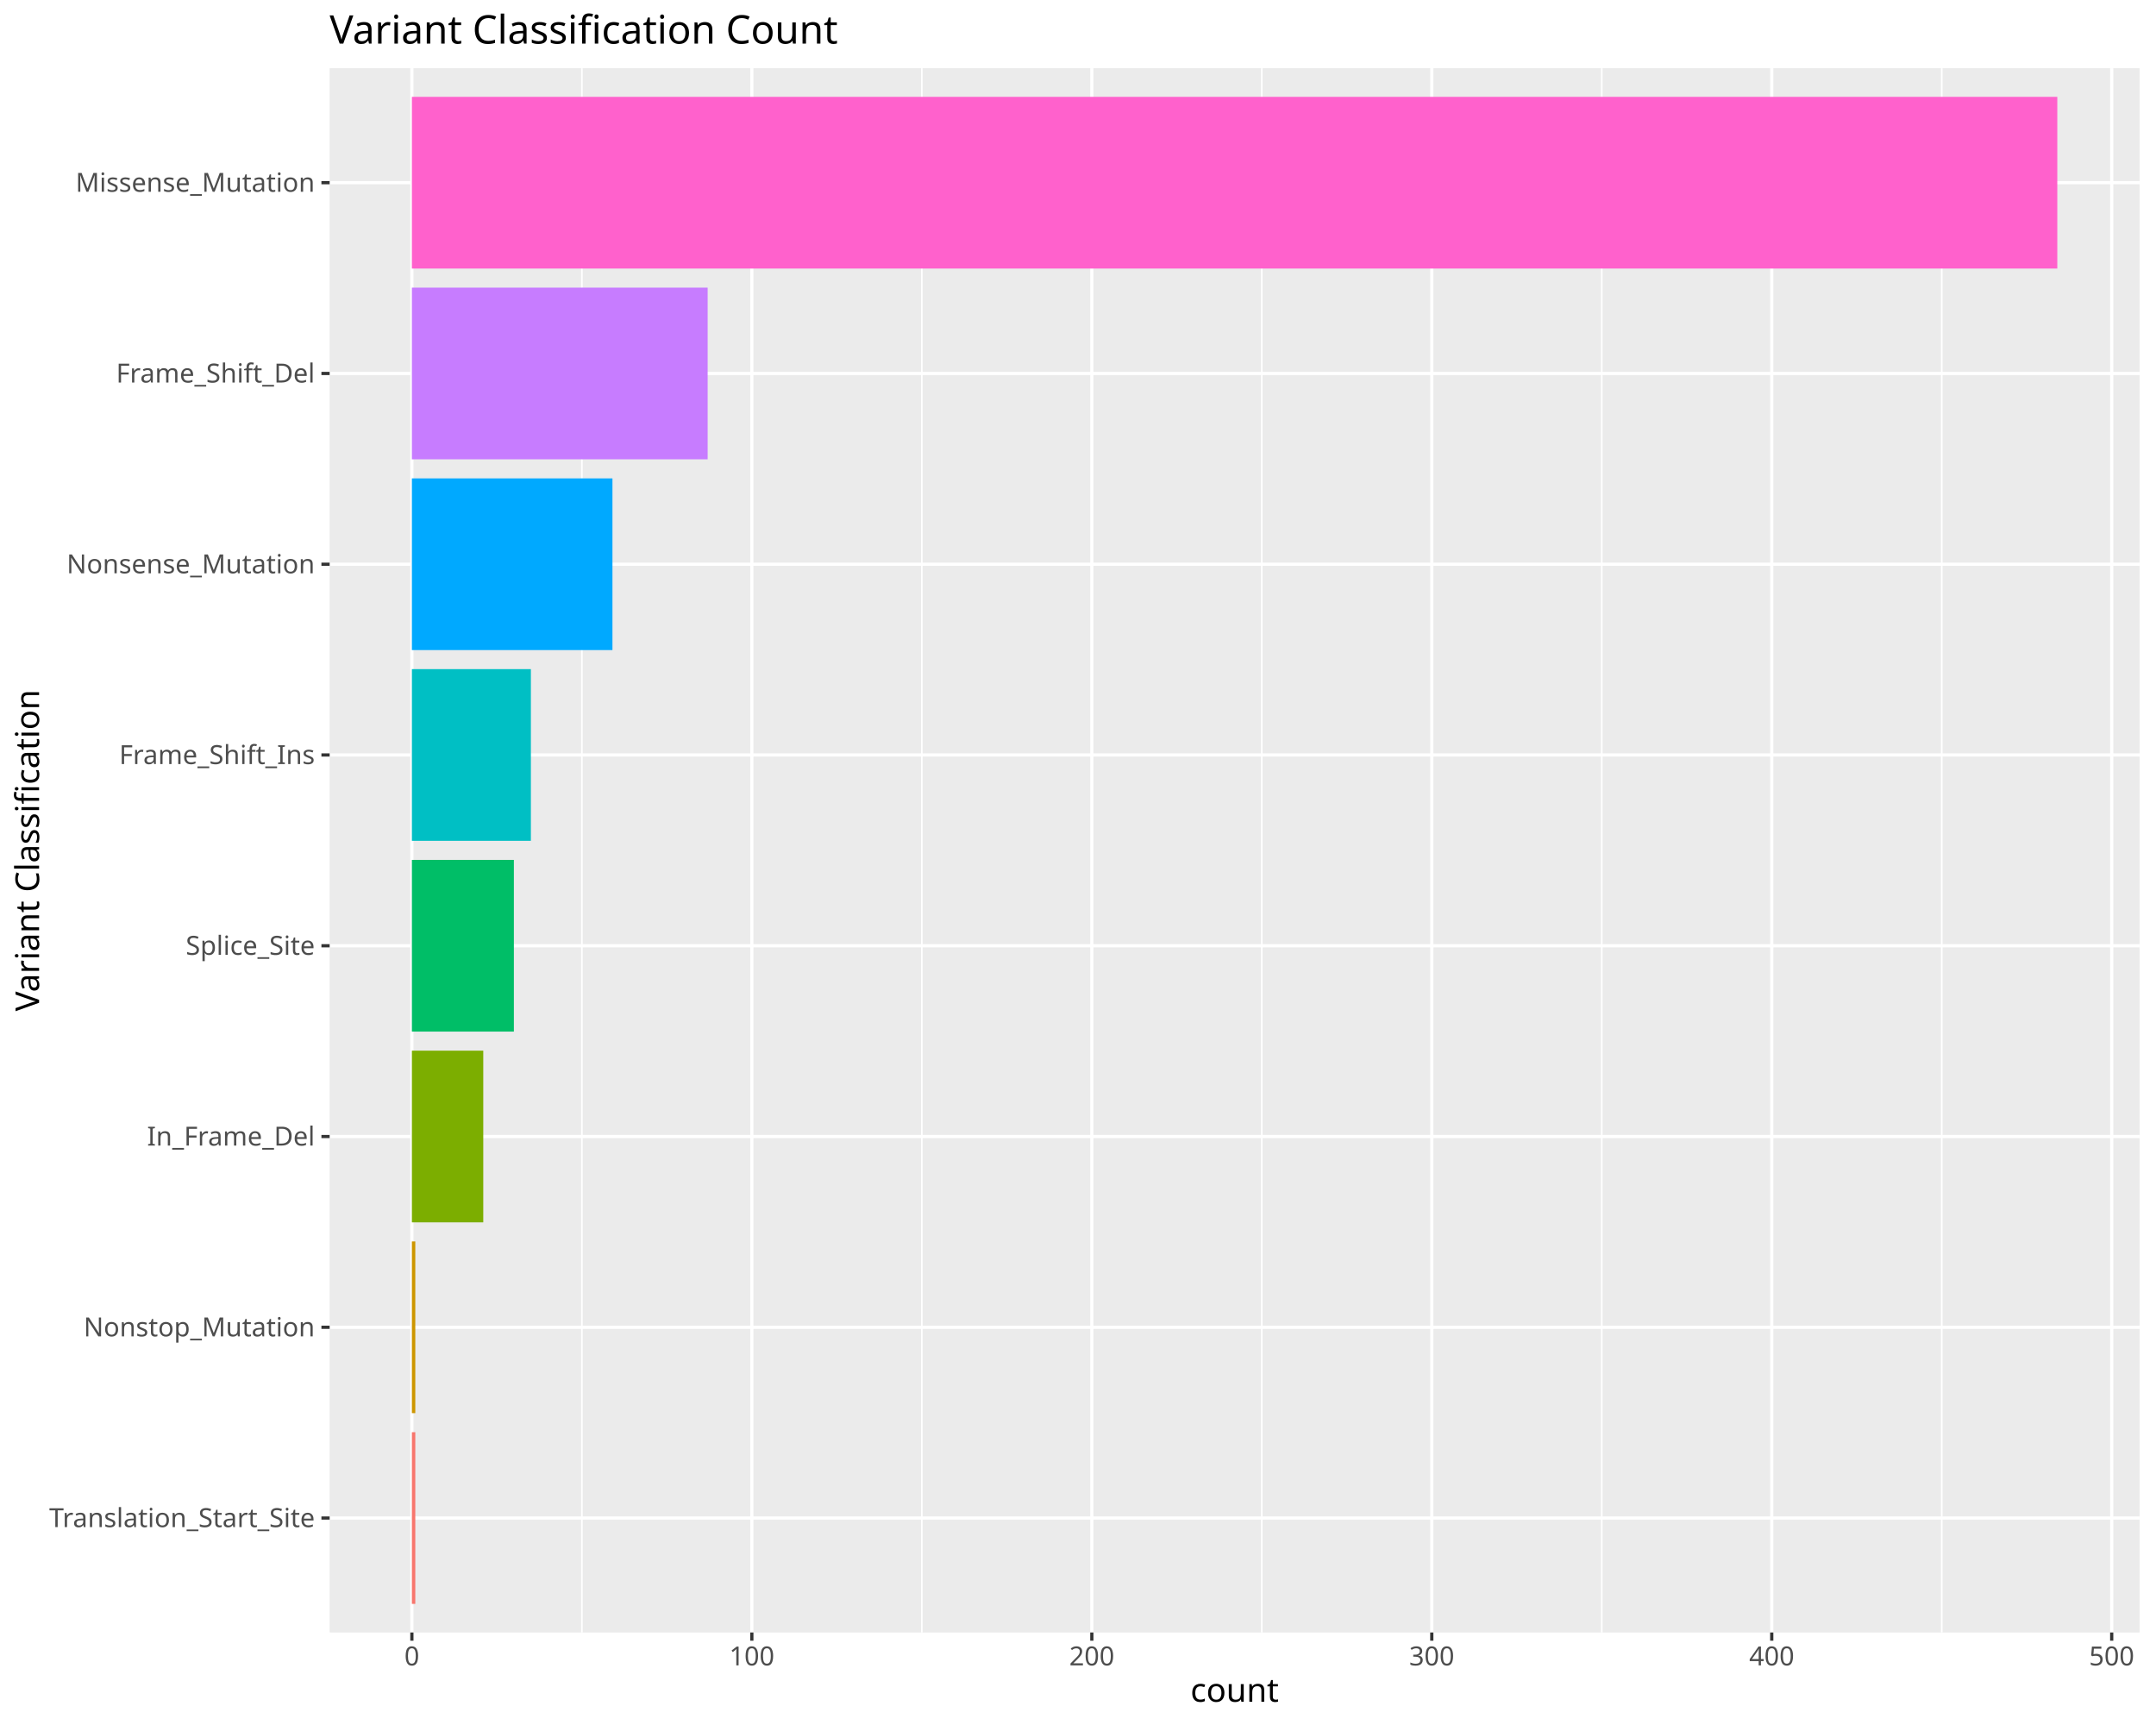
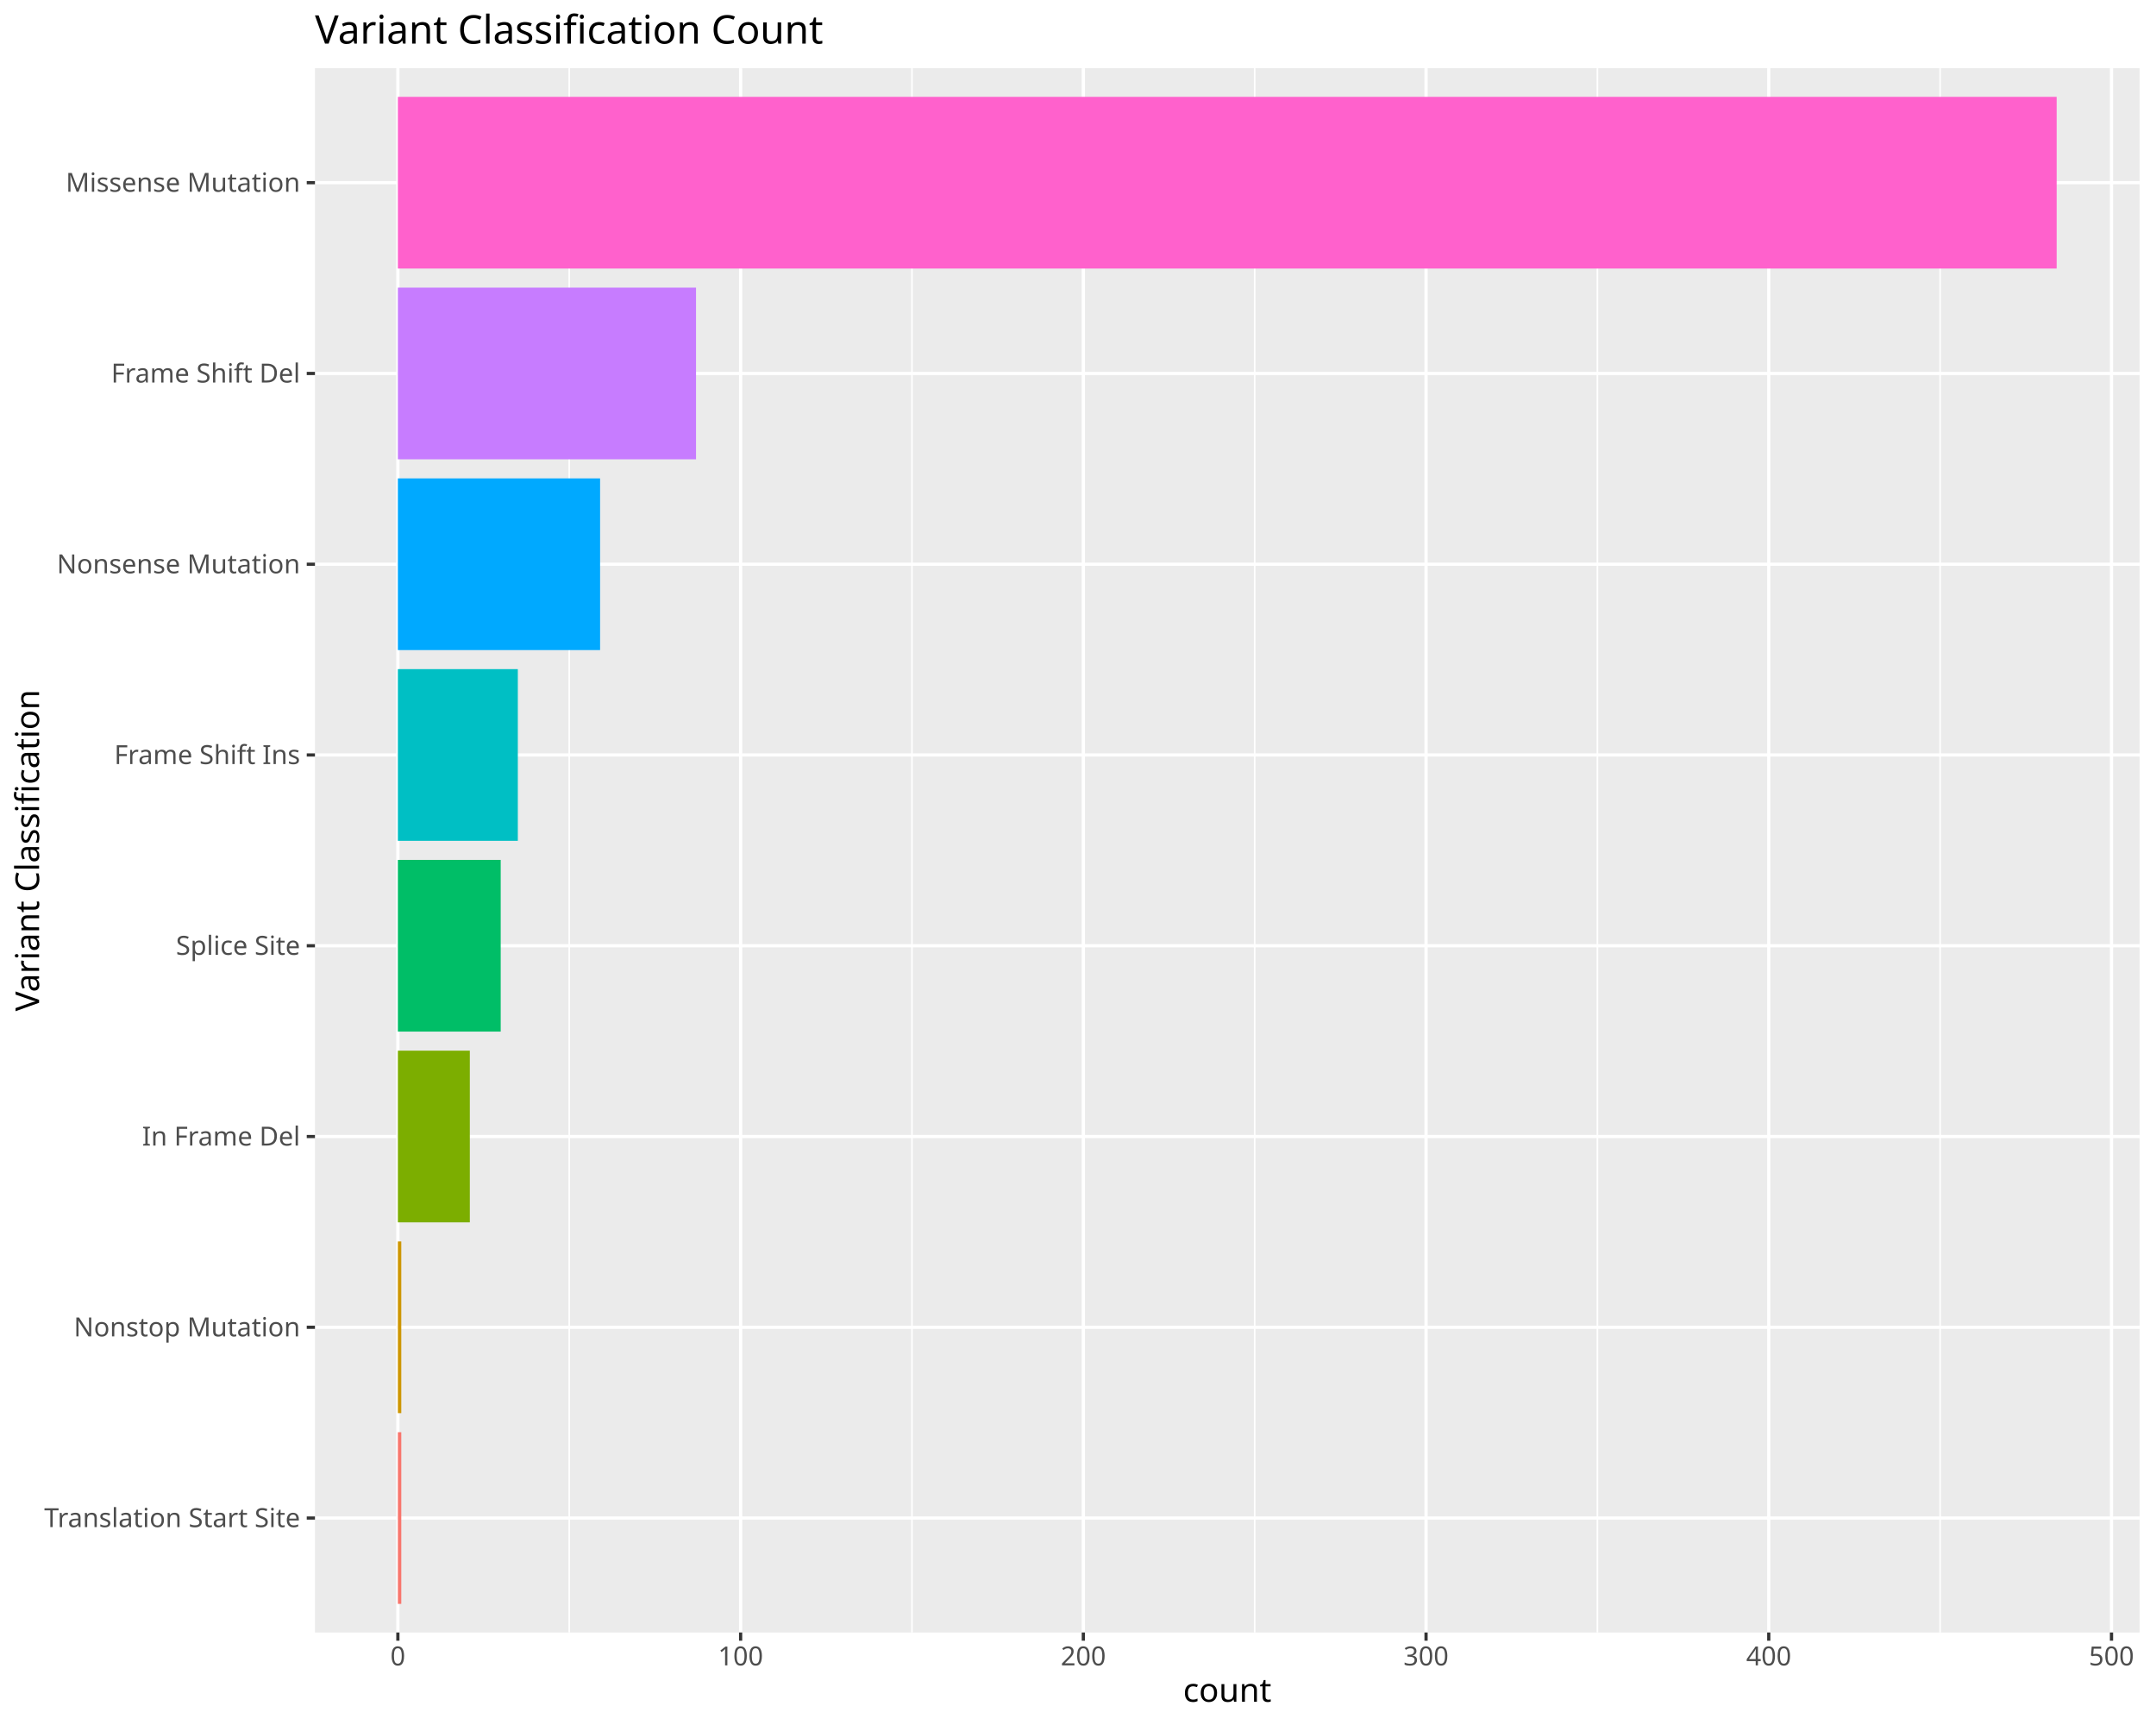
<svg xmlns="http://www.w3.org/2000/svg" class="svglite" data-engine-version="2.0" width="720.00pt" height="576.00pt" viewBox="0 0 720.00 576.00">
  <defs>
    <style type="text/css">
    .svglite line, .svglite polyline, .svglite polygon, .svglite path, .svglite rect, .svglite circle {
      fill: none;
      stroke: #000000;
      stroke-linecap: round;
      stroke-linejoin: round;
      stroke-miterlimit: 10.00;
    }
  </style>
  </defs>
  <rect width="100%" height="100%" style="stroke: none; fill: #FFFFFF;" />
  <defs>
    <clipPath id="cpMC4wMHw3MjAuMDB8MC4wMHw1NzYuMDA=">
      <rect x="0.00" y="0.00" width="720.00" height="576.00" />
    </clipPath>
  </defs>
  <g clip-path="url(#cpMC4wMHw3MjAuMDB8MC4wMHw1NzYuMDA=)">
    <rect x="0.00" y="0.00" width="720.00" height="576.00" style="stroke-width: 1.07; stroke: #FFFFFF; fill: #FFFFFF;" />
  </g>
  <defs>
-     <clipPath id="cpMTEwLjA4fDcxNC41MnwyMi43OHw1NDUuMTE=">
-       <rect x="110.08" y="22.78" width="604.44" height="522.33" />
+     <clipPath id="cpMTA1LjE4fDcxNC41MnwyMi43OHw1NDUuMTE=">
+       <rect x="105.18" y="22.78" width="609.34" height="522.33" />
    </clipPath>
  </defs>
-   <g clip-path="url(#cpMTEwLjA4fDcxNC41MnwyMi43OHw1NDUuMTE=)">
-     <rect x="110.08" y="22.78" width="604.44" height="522.33" style="stroke-width: 1.07; stroke: none; fill: #EBEBEB;" />
-     <polyline points="194.32,545.11 194.32,22.78 " style="stroke-width: 0.53; stroke: #FFFFFF; stroke-linecap: butt;" />
-     <polyline points="307.85,545.11 307.85,22.78 " style="stroke-width: 0.53; stroke: #FFFFFF; stroke-linecap: butt;" />
-     <polyline points="421.38,545.11 421.38,22.78 " style="stroke-width: 0.53; stroke: #FFFFFF; stroke-linecap: butt;" />
-     <polyline points="534.91,545.11 534.91,22.78 " style="stroke-width: 0.53; stroke: #FFFFFF; stroke-linecap: butt;" />
-     <polyline points="648.45,545.11 648.45,22.78 " style="stroke-width: 0.53; stroke: #FFFFFF; stroke-linecap: butt;" />
-     <polyline points="110.08,506.89 714.52,506.89 " style="stroke-width: 1.07; stroke: #FFFFFF; stroke-linecap: butt;" />
-     <polyline points="110.08,443.19 714.52,443.19 " style="stroke-width: 1.07; stroke: #FFFFFF; stroke-linecap: butt;" />
-     <polyline points="110.08,379.50 714.52,379.50 " style="stroke-width: 1.07; stroke: #FFFFFF; stroke-linecap: butt;" />
-     <polyline points="110.08,315.80 714.52,315.80 " style="stroke-width: 1.07; stroke: #FFFFFF; stroke-linecap: butt;" />
-     <polyline points="110.08,252.10 714.52,252.10 " style="stroke-width: 1.07; stroke: #FFFFFF; stroke-linecap: butt;" />
-     <polyline points="110.08,188.40 714.52,188.40 " style="stroke-width: 1.07; stroke: #FFFFFF; stroke-linecap: butt;" />
-     <polyline points="110.08,124.70 714.52,124.70 " style="stroke-width: 1.07; stroke: #FFFFFF; stroke-linecap: butt;" />
-     <polyline points="110.08,61.00 714.52,61.00 " style="stroke-width: 1.07; stroke: #FFFFFF; stroke-linecap: butt;" />
-     <polyline points="137.55,545.11 137.55,22.78 " style="stroke-width: 1.07; stroke: #FFFFFF; stroke-linecap: butt;" />
-     <polyline points="251.08,545.11 251.08,22.78 " style="stroke-width: 1.07; stroke: #FFFFFF; stroke-linecap: butt;" />
-     <polyline points="364.62,545.11 364.62,22.78 " style="stroke-width: 1.07; stroke: #FFFFFF; stroke-linecap: butt;" />
-     <polyline points="478.15,545.11 478.15,22.78 " style="stroke-width: 1.07; stroke: #FFFFFF; stroke-linecap: butt;" />
-     <polyline points="591.68,545.11 591.68,22.78 " style="stroke-width: 1.07; stroke: #FFFFFF; stroke-linecap: butt;" />
-     <polyline points="705.21,545.11 705.21,22.78 " style="stroke-width: 1.07; stroke: #FFFFFF; stroke-linecap: butt;" />
-     <rect x="137.55" y="478.23" width="1.14" height="57.33" style="stroke-width: 1.07; stroke: none; stroke-linecap: butt; stroke-linejoin: miter; fill: #F8766D;" />
-     <rect x="137.55" y="414.53" width="1.14" height="57.33" style="stroke-width: 1.07; stroke: none; stroke-linecap: butt; stroke-linejoin: miter; fill: #CD9600;" />
-     <rect x="137.55" y="350.83" width="23.84" height="57.33" style="stroke-width: 1.07; stroke: none; stroke-linecap: butt; stroke-linejoin: miter; fill: #7CAE00;" />
-     <rect x="137.55" y="287.13" width="34.06" height="57.33" style="stroke-width: 1.07; stroke: none; stroke-linecap: butt; stroke-linejoin: miter; fill: #00BE67;" />
-     <rect x="137.55" y="223.43" width="39.74" height="57.33" style="stroke-width: 1.07; stroke: none; stroke-linecap: butt; stroke-linejoin: miter; fill: #00BFC4;" />
-     <rect x="137.55" y="159.74" width="66.98" height="57.33" style="stroke-width: 1.07; stroke: none; stroke-linecap: butt; stroke-linejoin: miter; fill: #00A9FF;" />
-     <rect x="137.55" y="96.04" width="98.77" height="57.33" style="stroke-width: 1.07; stroke: none; stroke-linecap: butt; stroke-linejoin: miter; fill: #C77CFF;" />
-     <rect x="137.55" y="32.34" width="549.49" height="57.33" style="stroke-width: 1.07; stroke: none; stroke-linecap: butt; stroke-linejoin: miter; fill: #FF61CC;" />
+   <g clip-path="url(#cpMTA1LjE4fDcxNC41MnwyMi43OHw1NDUuMTE=)">
+     <rect x="105.18" y="22.78" width="609.34" height="522.33" style="stroke-width: 1.07; stroke: none; fill: #EBEBEB;" />
+     <polyline points="190.10,545.11 190.10,22.78 " style="stroke-width: 0.53; stroke: #FFFFFF; stroke-linecap: butt;" />
+     <polyline points="304.55,545.11 304.55,22.78 " style="stroke-width: 0.53; stroke: #FFFFFF; stroke-linecap: butt;" />
+     <polyline points="419.01,545.11 419.01,22.78 " style="stroke-width: 0.53; stroke: #FFFFFF; stroke-linecap: butt;" />
+     <polyline points="533.46,545.11 533.46,22.78 " style="stroke-width: 0.53; stroke: #FFFFFF; stroke-linecap: butt;" />
+     <polyline points="647.91,545.11 647.91,22.78 " style="stroke-width: 0.53; stroke: #FFFFFF; stroke-linecap: butt;" />
+     <polyline points="105.18,506.89 714.52,506.89 " style="stroke-width: 1.07; stroke: #FFFFFF; stroke-linecap: butt;" />
+     <polyline points="105.18,443.19 714.52,443.19 " style="stroke-width: 1.07; stroke: #FFFFFF; stroke-linecap: butt;" />
+     <polyline points="105.18,379.50 714.52,379.50 " style="stroke-width: 1.07; stroke: #FFFFFF; stroke-linecap: butt;" />
+     <polyline points="105.18,315.80 714.52,315.80 " style="stroke-width: 1.07; stroke: #FFFFFF; stroke-linecap: butt;" />
+     <polyline points="105.18,252.10 714.52,252.10 " style="stroke-width: 1.07; stroke: #FFFFFF; stroke-linecap: butt;" />
+     <polyline points="105.18,188.40 714.52,188.40 " style="stroke-width: 1.07; stroke: #FFFFFF; stroke-linecap: butt;" />
+     <polyline points="105.18,124.70 714.52,124.70 " style="stroke-width: 1.07; stroke: #FFFFFF; stroke-linecap: butt;" />
+     <polyline points="105.18,61.00 714.52,61.00 " style="stroke-width: 1.07; stroke: #FFFFFF; stroke-linecap: butt;" />
+     <polyline points="132.87,545.11 132.87,22.78 " style="stroke-width: 1.07; stroke: #FFFFFF; stroke-linecap: butt;" />
+     <polyline points="247.33,545.11 247.33,22.78 " style="stroke-width: 1.07; stroke: #FFFFFF; stroke-linecap: butt;" />
+     <polyline points="361.78,545.11 361.78,22.78 " style="stroke-width: 1.07; stroke: #FFFFFF; stroke-linecap: butt;" />
+     <polyline points="476.23,545.11 476.23,22.78 " style="stroke-width: 1.07; stroke: #FFFFFF; stroke-linecap: butt;" />
+     <polyline points="590.68,545.11 590.68,22.78 " style="stroke-width: 1.07; stroke: #FFFFFF; stroke-linecap: butt;" />
+     <polyline points="705.14,545.11 705.14,22.78 " style="stroke-width: 1.07; stroke: #FFFFFF; stroke-linecap: butt;" />
+     <rect x="132.87" y="478.23" width="1.14" height="57.33" style="stroke-width: 1.07; stroke: none; stroke-linecap: butt; stroke-linejoin: miter; fill: #F8766D;" />
+     <rect x="132.87" y="414.53" width="1.14" height="57.33" style="stroke-width: 1.07; stroke: none; stroke-linecap: butt; stroke-linejoin: miter; fill: #CD9600;" />
+     <rect x="132.87" y="350.83" width="24.03" height="57.33" style="stroke-width: 1.07; stroke: none; stroke-linecap: butt; stroke-linejoin: miter; fill: #7CAE00;" />
+     <rect x="132.87" y="287.13" width="34.34" height="57.33" style="stroke-width: 1.07; stroke: none; stroke-linecap: butt; stroke-linejoin: miter; fill: #00BE67;" />
+     <rect x="132.87" y="223.43" width="40.06" height="57.33" style="stroke-width: 1.07; stroke: none; stroke-linecap: butt; stroke-linejoin: miter; fill: #00BFC4;" />
+     <rect x="132.87" y="159.74" width="67.53" height="57.33" style="stroke-width: 1.07; stroke: none; stroke-linecap: butt; stroke-linejoin: miter; fill: #00A9FF;" />
+     <rect x="132.87" y="96.04" width="99.57" height="57.33" style="stroke-width: 1.07; stroke: none; stroke-linecap: butt; stroke-linejoin: miter; fill: #C77CFF;" />
+     <rect x="132.87" y="32.34" width="553.95" height="57.33" style="stroke-width: 1.07; stroke: none; stroke-linecap: butt; stroke-linejoin: miter; fill: #FF61CC;" />
  </g>
  <g clip-path="url(#cpMC4wMHw3MjAuMDB8MC4wMHw1NzYuMDA=)">
-     <text x="105.15" y="509.92" text-anchor="end" style="font-size: 8.80px; fill: #4D4D4D; font-family: sans;" textLength="87.07px" lengthAdjust="spacingAndGlyphs">Translation_Start_Site</text>
-     <text x="105.15" y="446.22" text-anchor="end" style="font-size: 8.80px; fill: #4D4D4D; font-family: sans;" textLength="71.43px" lengthAdjust="spacingAndGlyphs">Nonstop_Mutation</text>
-     <text x="105.15" y="382.52" text-anchor="end" style="font-size: 8.80px; fill: #4D4D4D; font-family: sans;" textLength="55.76px" lengthAdjust="spacingAndGlyphs">In_Frame_Del</text>
-     <text x="105.15" y="318.83" text-anchor="end" style="font-size: 8.80px; fill: #4D4D4D; font-family: sans;" textLength="44.03px" lengthAdjust="spacingAndGlyphs">Splice_Site</text>
-     <text x="105.15" y="255.13" text-anchor="end" style="font-size: 8.80px; fill: #4D4D4D; font-family: sans;" textLength="64.57px" lengthAdjust="spacingAndGlyphs">Frame_Shift_Ins</text>
-     <text x="105.15" y="191.43" text-anchor="end" style="font-size: 8.80px; fill: #4D4D4D; font-family: sans;" textLength="78.29px" lengthAdjust="spacingAndGlyphs">Nonsense_Mutation</text>
-     <text x="105.15" y="127.73" text-anchor="end" style="font-size: 8.80px; fill: #4D4D4D; font-family: sans;" textLength="66.03px" lengthAdjust="spacingAndGlyphs">Frame_Shift_Del</text>
-     <text x="105.15" y="64.03" text-anchor="end" style="font-size: 8.80px; fill: #4D4D4D; font-family: sans;" textLength="75.83px" lengthAdjust="spacingAndGlyphs">Missense_Mutation</text>
-     <polyline points="107.34,506.89 110.08,506.89 " style="stroke-width: 1.07; stroke: #333333; stroke-linecap: butt;" />
-     <polyline points="107.34,443.19 110.08,443.19 " style="stroke-width: 1.07; stroke: #333333; stroke-linecap: butt;" />
-     <polyline points="107.34,379.50 110.08,379.50 " style="stroke-width: 1.07; stroke: #333333; stroke-linecap: butt;" />
-     <polyline points="107.34,315.80 110.08,315.80 " style="stroke-width: 1.07; stroke: #333333; stroke-linecap: butt;" />
-     <polyline points="107.34,252.10 110.08,252.10 " style="stroke-width: 1.07; stroke: #333333; stroke-linecap: butt;" />
-     <polyline points="107.34,188.40 110.08,188.40 " style="stroke-width: 1.07; stroke: #333333; stroke-linecap: butt;" />
-     <polyline points="107.34,124.70 110.08,124.70 " style="stroke-width: 1.07; stroke: #333333; stroke-linecap: butt;" />
-     <polyline points="107.34,61.00 110.08,61.00 " style="stroke-width: 1.07; stroke: #333333; stroke-linecap: butt;" />
-     <polyline points="137.55,547.85 137.55,545.11 " style="stroke-width: 1.07; stroke: #333333; stroke-linecap: butt;" />
-     <polyline points="251.08,547.85 251.08,545.11 " style="stroke-width: 1.07; stroke: #333333; stroke-linecap: butt;" />
-     <polyline points="364.62,547.85 364.62,545.11 " style="stroke-width: 1.07; stroke: #333333; stroke-linecap: butt;" />
-     <polyline points="478.15,547.85 478.15,545.11 " style="stroke-width: 1.07; stroke: #333333; stroke-linecap: butt;" />
-     <polyline points="591.68,547.85 591.68,545.11 " style="stroke-width: 1.07; stroke: #333333; stroke-linecap: butt;" />
-     <polyline points="705.21,547.85 705.21,545.11 " style="stroke-width: 1.07; stroke: #333333; stroke-linecap: butt;" />
-     <text x="137.55" y="556.10" text-anchor="middle" style="font-size: 8.80px; fill: #4D4D4D; font-family: sans;" textLength="4.89px" lengthAdjust="spacingAndGlyphs">0</text>
-     <text x="251.08" y="556.10" text-anchor="middle" style="font-size: 8.80px; fill: #4D4D4D; font-family: sans;" textLength="14.68px" lengthAdjust="spacingAndGlyphs">100</text>
-     <text x="364.62" y="556.10" text-anchor="middle" style="font-size: 8.80px; fill: #4D4D4D; font-family: sans;" textLength="14.68px" lengthAdjust="spacingAndGlyphs">200</text>
-     <text x="478.15" y="556.10" text-anchor="middle" style="font-size: 8.80px; fill: #4D4D4D; font-family: sans;" textLength="14.68px" lengthAdjust="spacingAndGlyphs">300</text>
-     <text x="591.68" y="556.10" text-anchor="middle" style="font-size: 8.80px; fill: #4D4D4D; font-family: sans;" textLength="14.68px" lengthAdjust="spacingAndGlyphs">400</text>
-     <text x="705.21" y="556.10" text-anchor="middle" style="font-size: 8.80px; fill: #4D4D4D; font-family: sans;" textLength="14.68px" lengthAdjust="spacingAndGlyphs">500</text>
-     <text x="412.30" y="568.24" text-anchor="middle" style="font-size: 11.00px; font-family: sans;" textLength="26.91px" lengthAdjust="spacingAndGlyphs">count</text>
+     <text x="100.25" y="509.92" text-anchor="end" style="font-size: 8.80px; fill: #4D4D4D; font-family: sans;" textLength="82.17px" lengthAdjust="spacingAndGlyphs">Translation Start Site</text>
+     <text x="100.25" y="446.22" text-anchor="end" style="font-size: 8.80px; fill: #4D4D4D; font-family: sans;" textLength="68.98px" lengthAdjust="spacingAndGlyphs">Nonstop Mutation</text>
+     <text x="100.25" y="382.52" text-anchor="end" style="font-size: 8.80px; fill: #4D4D4D; font-family: sans;" textLength="50.86px" lengthAdjust="spacingAndGlyphs">In Frame Del</text>
+     <text x="100.25" y="318.83" text-anchor="end" style="font-size: 8.80px; fill: #4D4D4D; font-family: sans;" textLength="41.58px" lengthAdjust="spacingAndGlyphs">Splice Site</text>
+     <text x="100.25" y="255.13" text-anchor="end" style="font-size: 8.80px; fill: #4D4D4D; font-family: sans;" textLength="59.67px" lengthAdjust="spacingAndGlyphs">Frame Shift Ins</text>
+     <text x="100.25" y="191.43" text-anchor="end" style="font-size: 8.80px; fill: #4D4D4D; font-family: sans;" textLength="75.84px" lengthAdjust="spacingAndGlyphs">Nonsense Mutation</text>
+     <text x="100.25" y="127.73" text-anchor="end" style="font-size: 8.80px; fill: #4D4D4D; font-family: sans;" textLength="61.13px" lengthAdjust="spacingAndGlyphs">Frame Shift Del</text>
+     <text x="100.25" y="64.03" text-anchor="end" style="font-size: 8.80px; fill: #4D4D4D; font-family: sans;" textLength="73.38px" lengthAdjust="spacingAndGlyphs">Missense Mutation</text>
+     <polyline points="102.44,506.89 105.18,506.89 " style="stroke-width: 1.07; stroke: #333333; stroke-linecap: butt;" />
+     <polyline points="102.44,443.19 105.18,443.19 " style="stroke-width: 1.07; stroke: #333333; stroke-linecap: butt;" />
+     <polyline points="102.44,379.50 105.18,379.50 " style="stroke-width: 1.07; stroke: #333333; stroke-linecap: butt;" />
+     <polyline points="102.44,315.80 105.18,315.80 " style="stroke-width: 1.07; stroke: #333333; stroke-linecap: butt;" />
+     <polyline points="102.44,252.10 105.18,252.10 " style="stroke-width: 1.07; stroke: #333333; stroke-linecap: butt;" />
+     <polyline points="102.44,188.40 105.18,188.40 " style="stroke-width: 1.07; stroke: #333333; stroke-linecap: butt;" />
+     <polyline points="102.44,124.70 105.18,124.70 " style="stroke-width: 1.07; stroke: #333333; stroke-linecap: butt;" />
+     <polyline points="102.44,61.00 105.18,61.00 " style="stroke-width: 1.07; stroke: #333333; stroke-linecap: butt;" />
+     <polyline points="132.87,547.85 132.87,545.11 " style="stroke-width: 1.07; stroke: #333333; stroke-linecap: butt;" />
+     <polyline points="247.33,547.85 247.33,545.11 " style="stroke-width: 1.07; stroke: #333333; stroke-linecap: butt;" />
+     <polyline points="361.78,547.85 361.78,545.11 " style="stroke-width: 1.07; stroke: #333333; stroke-linecap: butt;" />
+     <polyline points="476.23,547.85 476.23,545.11 " style="stroke-width: 1.07; stroke: #333333; stroke-linecap: butt;" />
+     <polyline points="590.68,547.85 590.68,545.11 " style="stroke-width: 1.07; stroke: #333333; stroke-linecap: butt;" />
+     <polyline points="705.14,547.85 705.14,545.11 " style="stroke-width: 1.07; stroke: #333333; stroke-linecap: butt;" />
+     <text x="132.87" y="556.10" text-anchor="middle" style="font-size: 8.80px; fill: #4D4D4D; font-family: sans;" textLength="4.89px" lengthAdjust="spacingAndGlyphs">0</text>
+     <text x="247.33" y="556.10" text-anchor="middle" style="font-size: 8.80px; fill: #4D4D4D; font-family: sans;" textLength="14.68px" lengthAdjust="spacingAndGlyphs">100</text>
+     <text x="361.78" y="556.10" text-anchor="middle" style="font-size: 8.80px; fill: #4D4D4D; font-family: sans;" textLength="14.68px" lengthAdjust="spacingAndGlyphs">200</text>
+     <text x="476.23" y="556.10" text-anchor="middle" style="font-size: 8.80px; fill: #4D4D4D; font-family: sans;" textLength="14.68px" lengthAdjust="spacingAndGlyphs">300</text>
+     <text x="590.68" y="556.10" text-anchor="middle" style="font-size: 8.80px; fill: #4D4D4D; font-family: sans;" textLength="14.68px" lengthAdjust="spacingAndGlyphs">400</text>
+     <text x="705.14" y="556.10" text-anchor="middle" style="font-size: 8.80px; fill: #4D4D4D; font-family: sans;" textLength="14.68px" lengthAdjust="spacingAndGlyphs">500</text>
+     <text x="409.85" y="568.24" text-anchor="middle" style="font-size: 11.00px; font-family: sans;" textLength="26.91px" lengthAdjust="spacingAndGlyphs">count</text>
    <text transform="translate(13.05,283.95) rotate(-90)" text-anchor="middle" style="font-size: 11.00px; font-family: sans;" textLength="102.72px" lengthAdjust="spacingAndGlyphs">Variant Classification</text>
-     <text x="110.08" y="14.56" style="font-size: 13.20px; font-family: sans;" textLength="162.16px" lengthAdjust="spacingAndGlyphs">Variant Classification Count</text>
+     <text x="105.18" y="14.56" style="font-size: 13.20px; font-family: sans;" textLength="162.16px" lengthAdjust="spacingAndGlyphs">Variant Classification Count</text>
  </g>
</svg>
